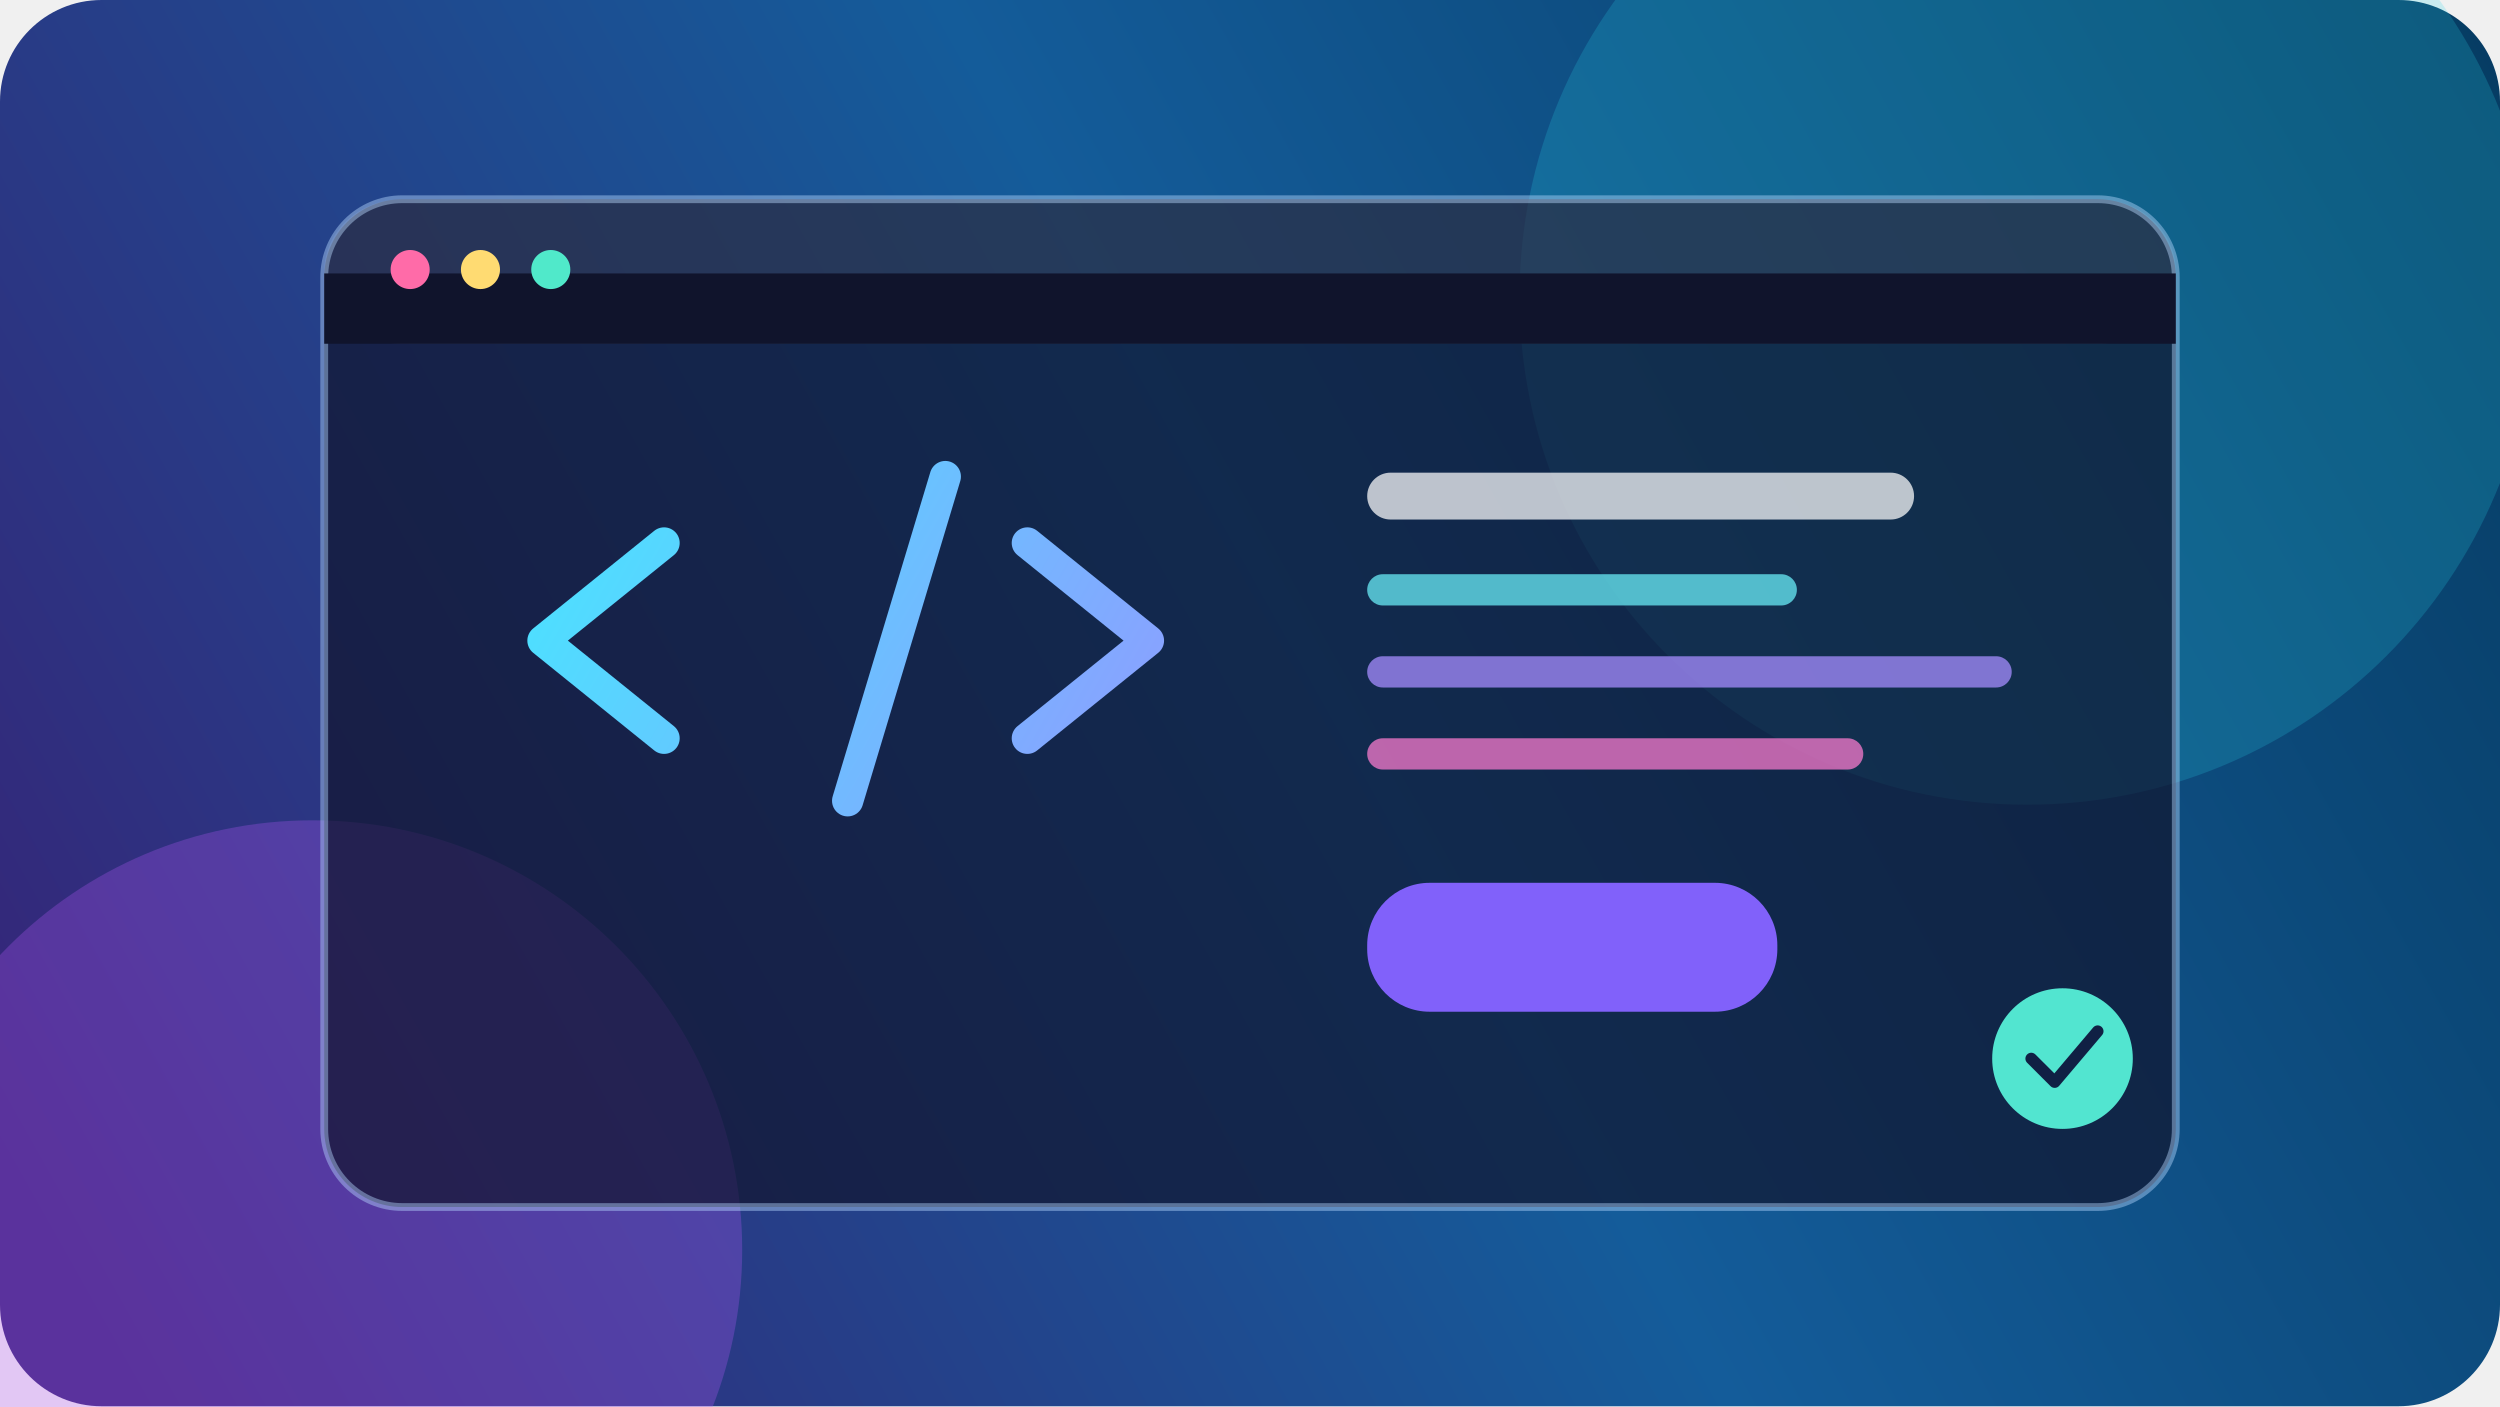
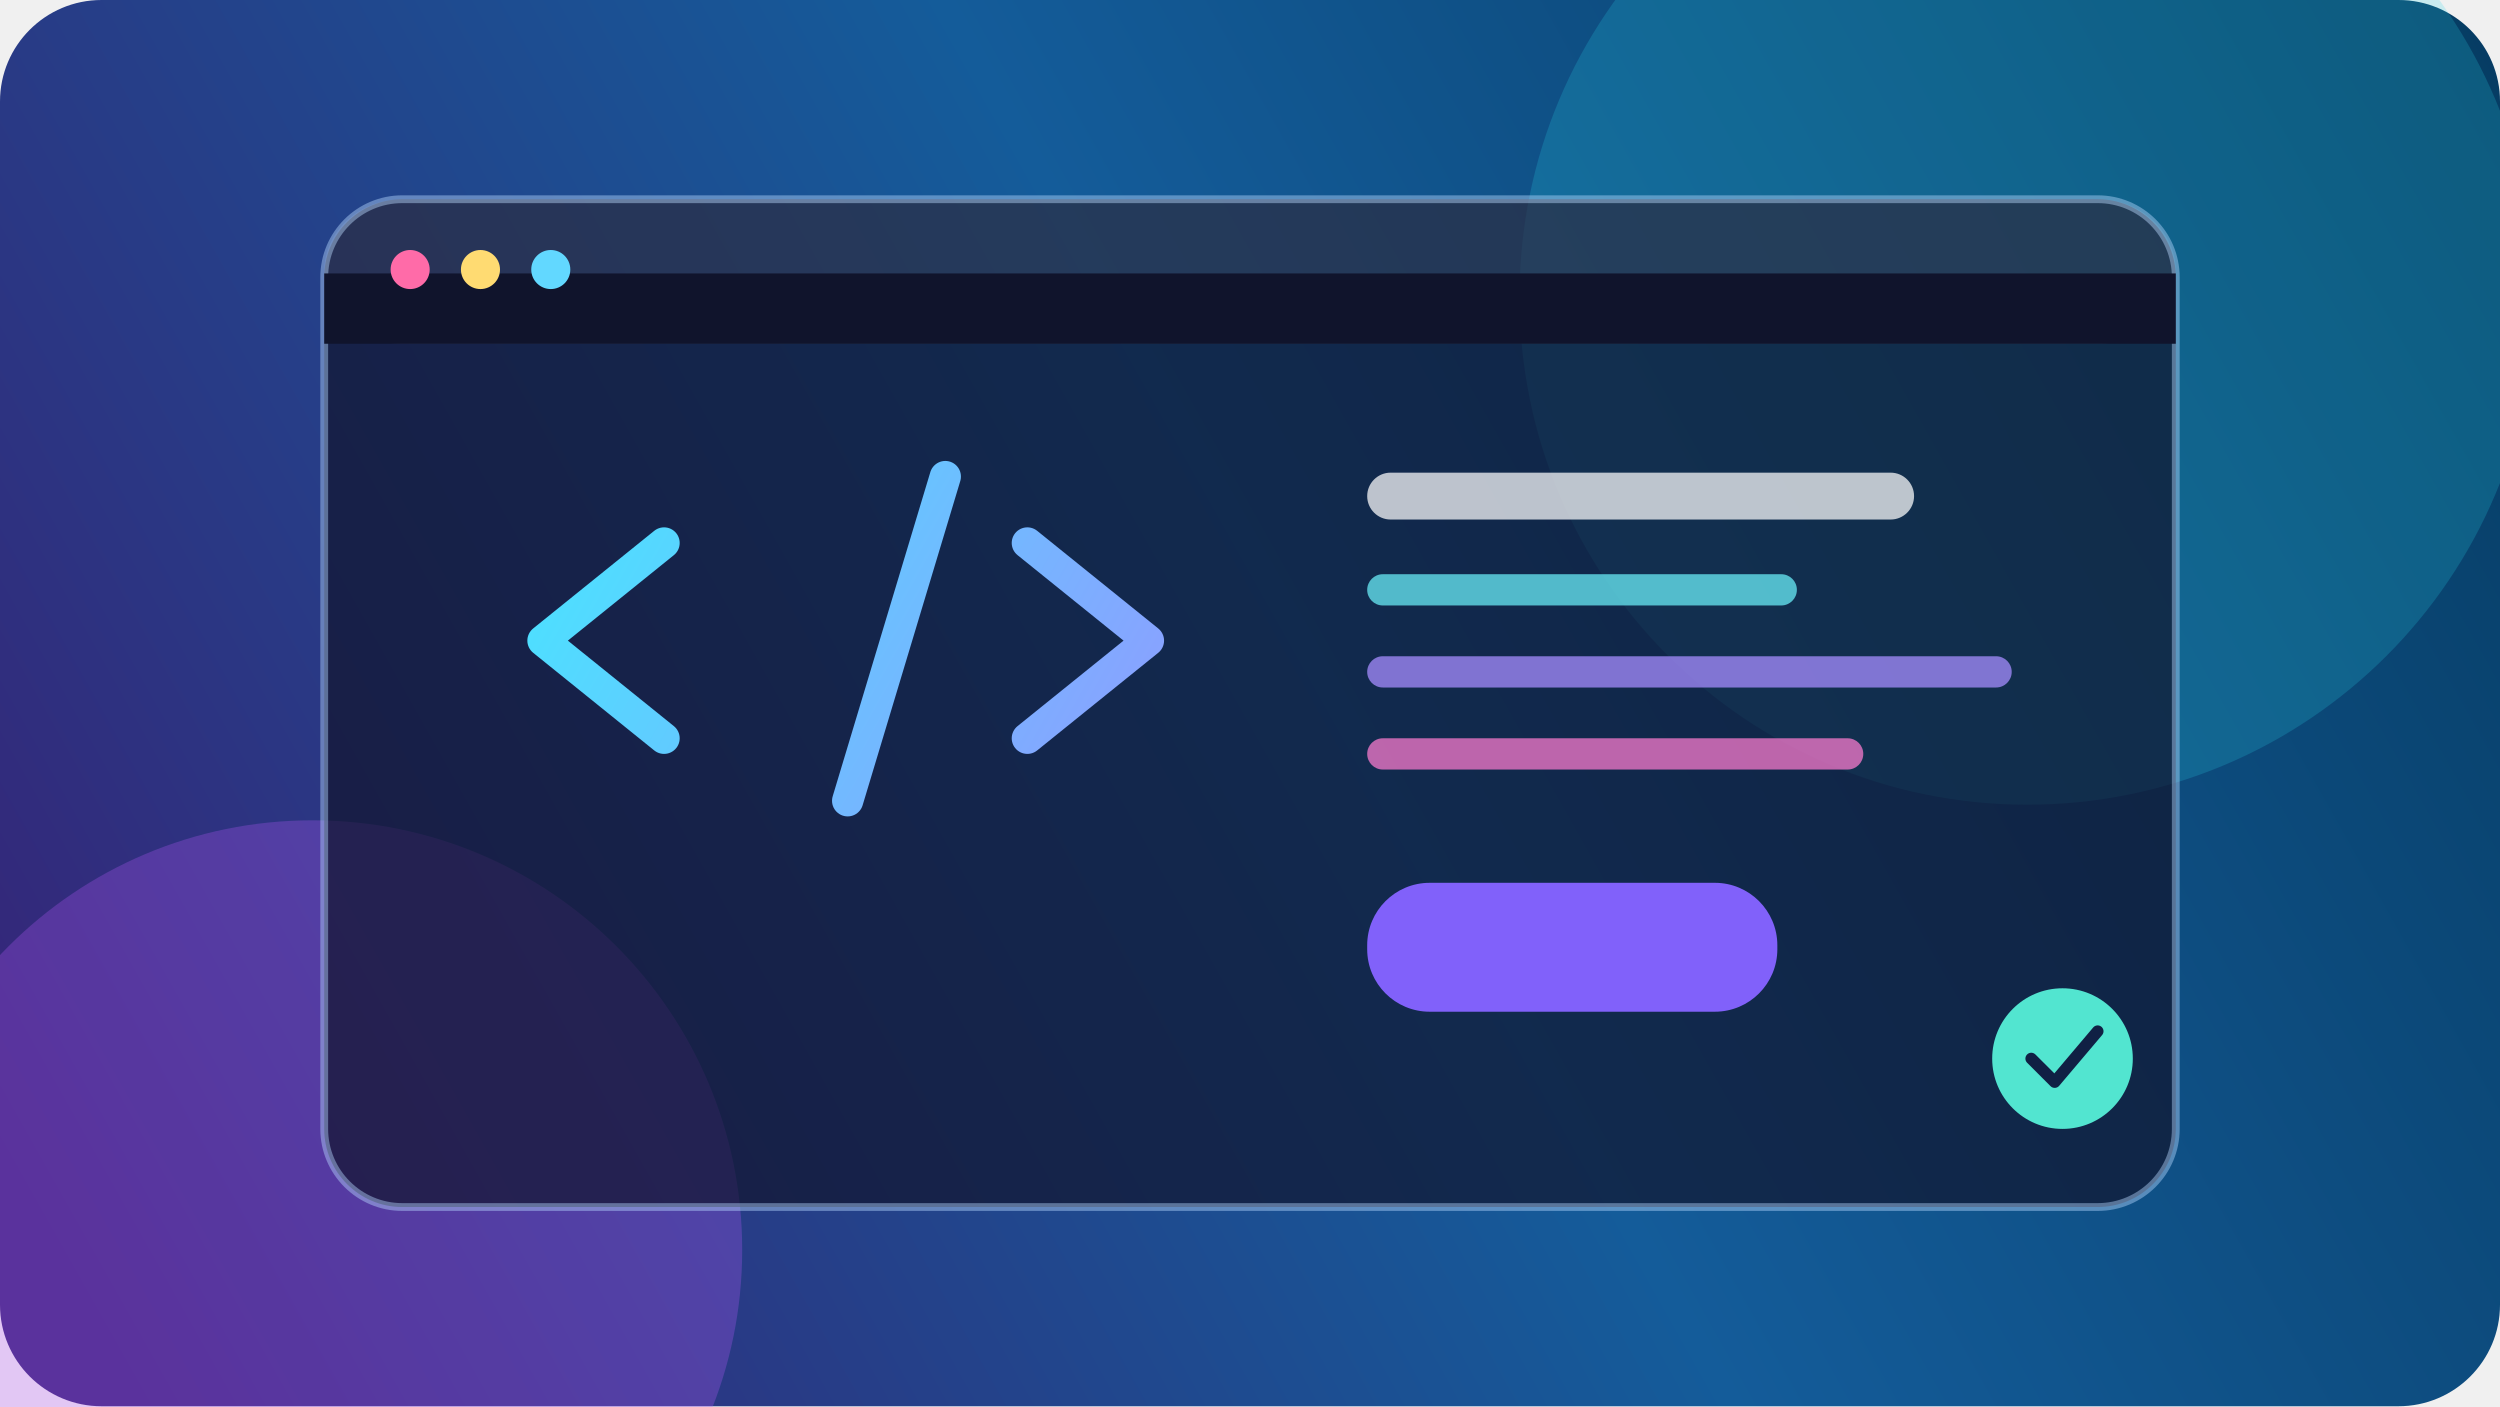
<svg xmlns="http://www.w3.org/2000/svg" viewBox="0 0 640 360" fill="none">
  <defs>
    <linearGradient id="bg" x1="640" y1="12" x2="32" y2="354" gradientUnits="userSpaceOnUse">
      <stop stop-color="#063C63" />
      <stop offset=".49" stop-color="#145C9A" />
      <stop offset="1" stop-color="#362478" />
    </linearGradient>
    <linearGradient id="line" x1="141" y1="93" x2="472" y2="280" gradientUnits="userSpaceOnUse">
      <stop stop-color="#43EAFF" />
      <stop offset=".5" stop-color="#8E9CFF" />
      <stop offset="1" stop-color="#F572D2" />
    </linearGradient>
  </defs>
  <rect width="640" height="360" rx="26" fill="url(#bg)" />
  <circle cx="519" cy="76" r="130" fill="#26D9ED" opacity=".2" />
  <circle cx="80" cy="320" r="110" fill="#BC5AFF" opacity=".27" />
  <rect x="83" y="51" width="474" height="258" rx="20" fill="#10142C" fill-opacity=".69" stroke="#B7D9FF" stroke-opacity=".44" stroke-width="2" />
  <rect x="83" y="51" width="474" height="37" rx="20" fill="#fff" fill-opacity=".08" />
  <path d="M83 70v18h474V70" fill="#10142C" />
  <circle cx="105" cy="69" r="5" fill="#FF6BA8" />
  <circle cx="123" cy="69" r="5" fill="#FFDB72" />
-   <circle cx="141" cy="69" r="5" fill="#50E9CA" />
+   <circle cx="141" cy="69" r="5" fill="#62D8FF" />
  <path d="m170 139-31 25 31 25m93-50 31 25-31 25m-21-67-25 83" stroke="url(#line)" stroke-width="8" stroke-linecap="round" stroke-linejoin="round" />
  <rect x="350" y="121" width="140" height="12" rx="6" fill="#fff" fill-opacity=".72" />
  <rect x="350" y="147" width="110" height="8" rx="4" fill="#68EAF5" fill-opacity=".75" />
  <rect x="350" y="168" width="165" height="8" rx="4" fill="#A68CFF" fill-opacity=".75" />
  <rect x="350" y="189" width="127" height="8" rx="4" fill="#F779CC" fill-opacity=".75" />
  <rect x="350" y="226" width="105" height="33" rx="16" fill="#8161FA" />
  <circle cx="528" cy="271" r="18" fill="#52E5D0" />
  <path d="m520 271 6 6 11-13" stroke="#102044" stroke-width="3" stroke-linecap="round" stroke-linejoin="round" />
</svg>
